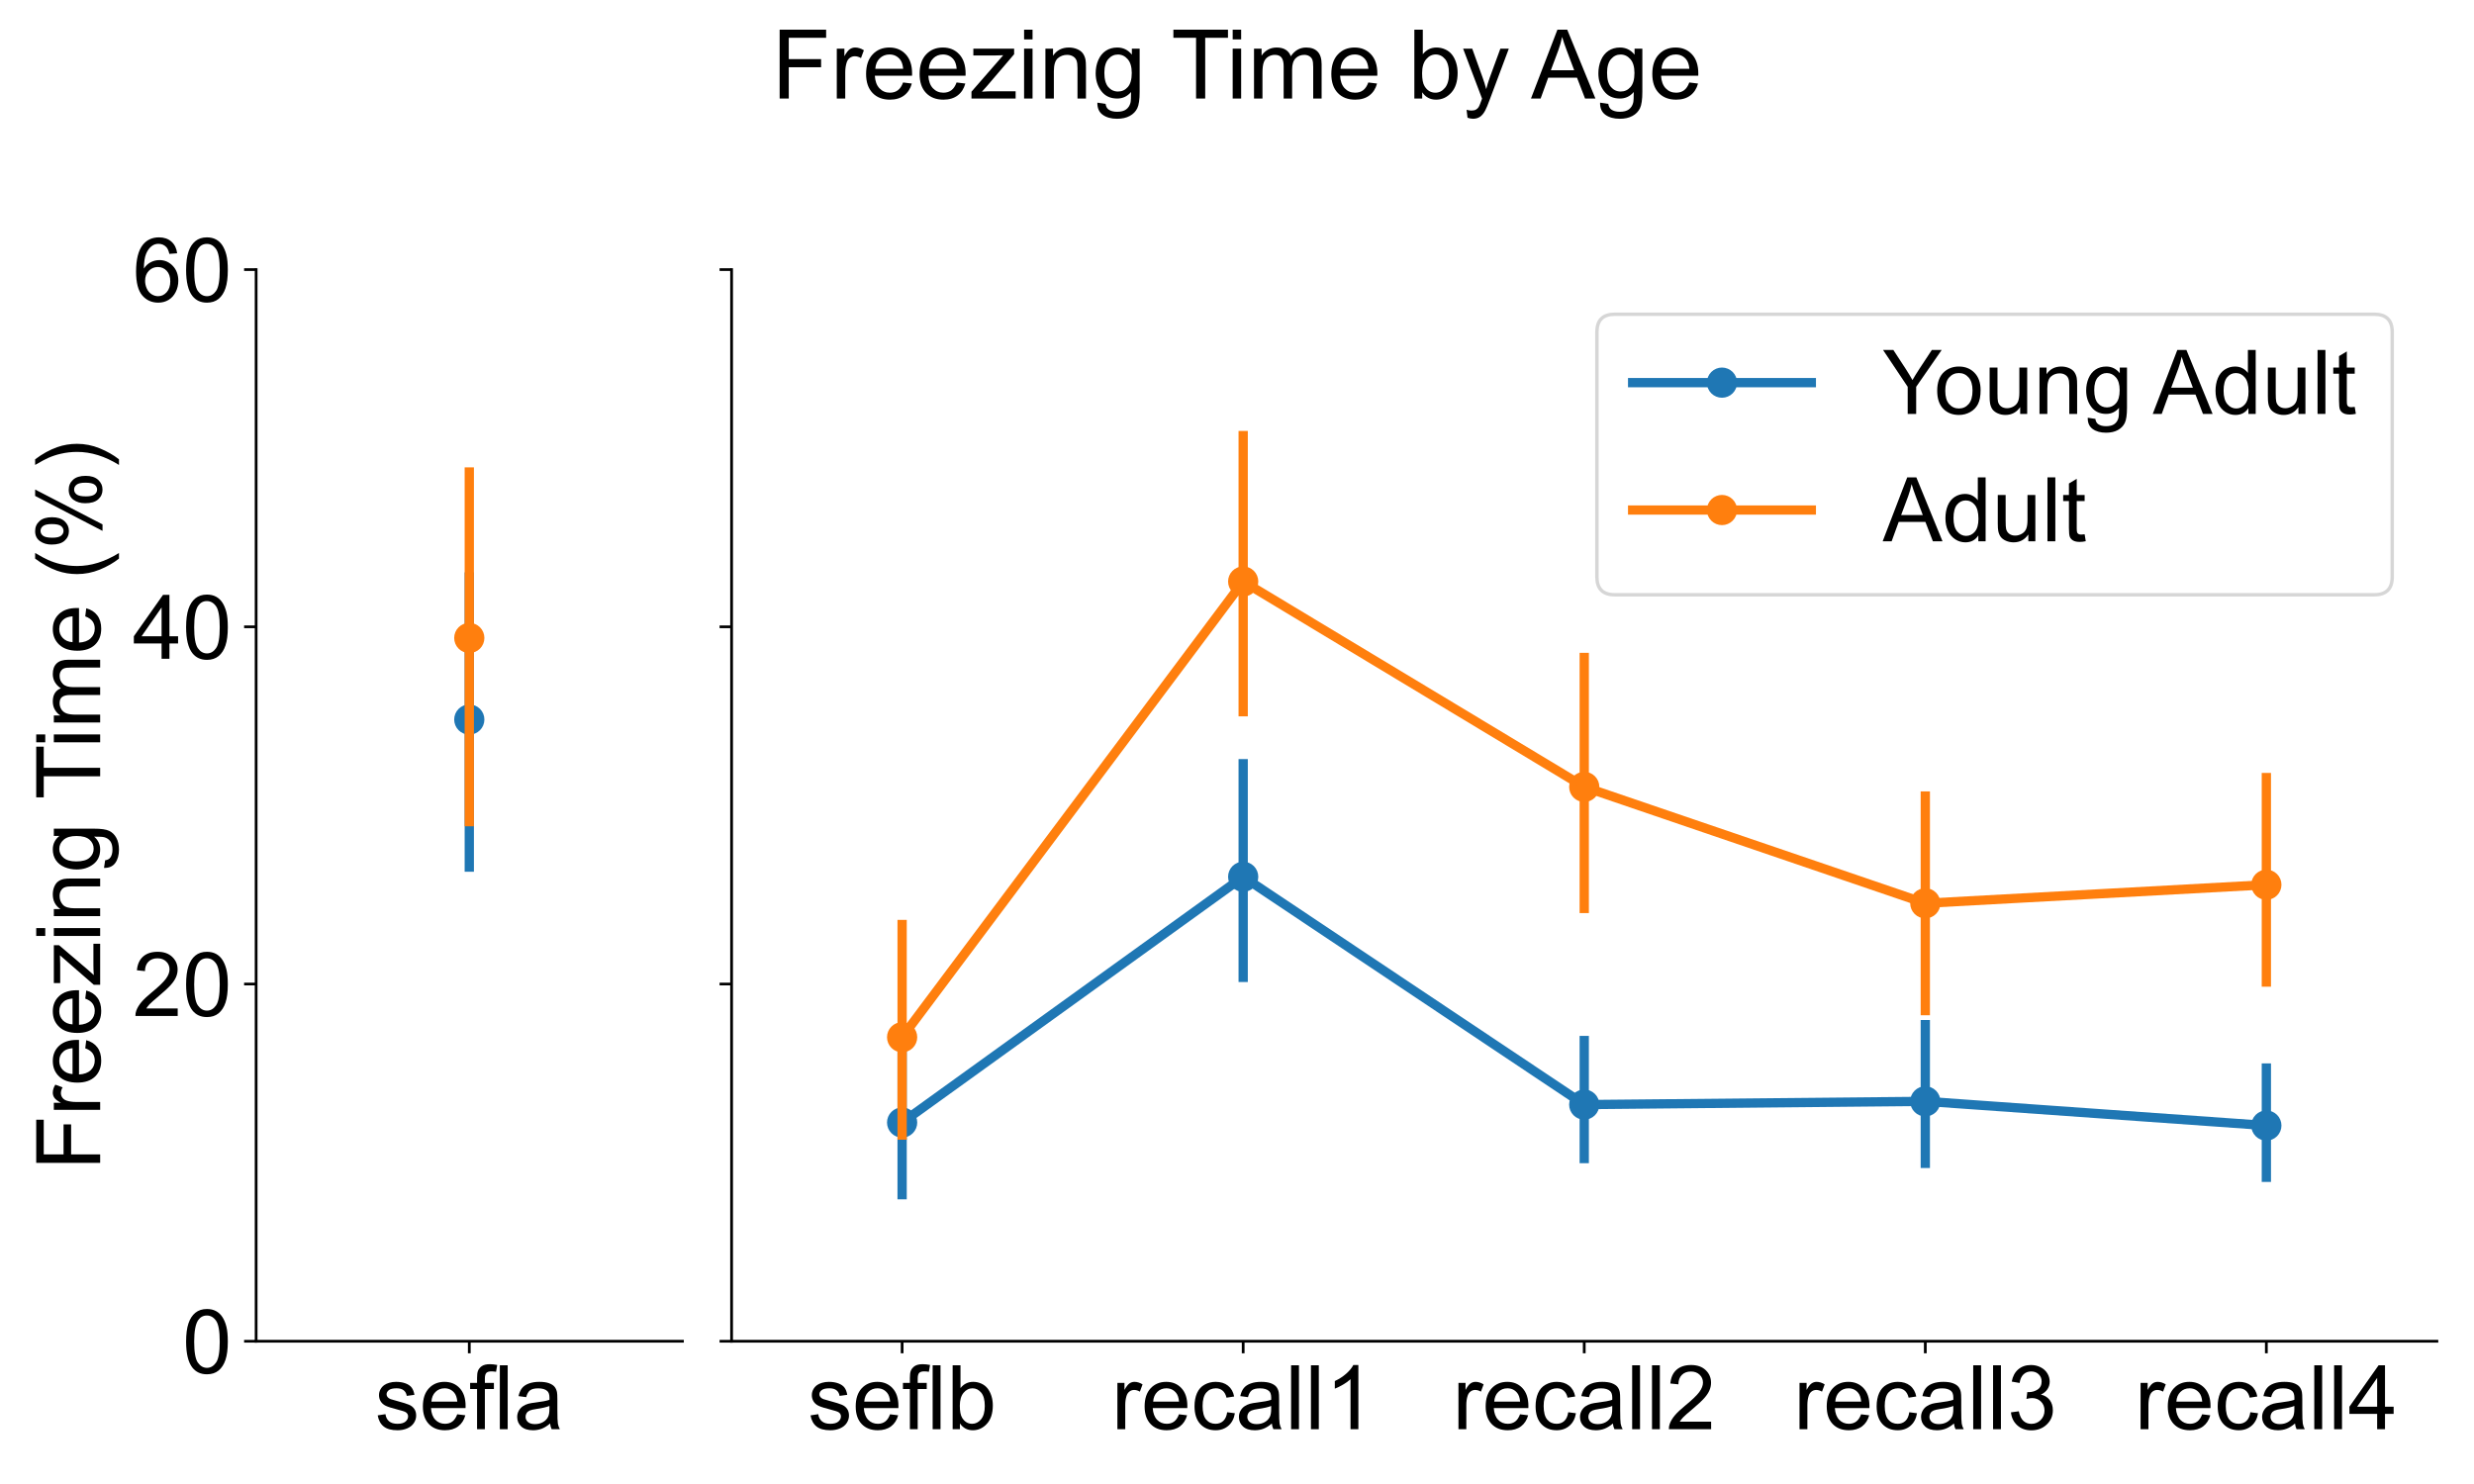
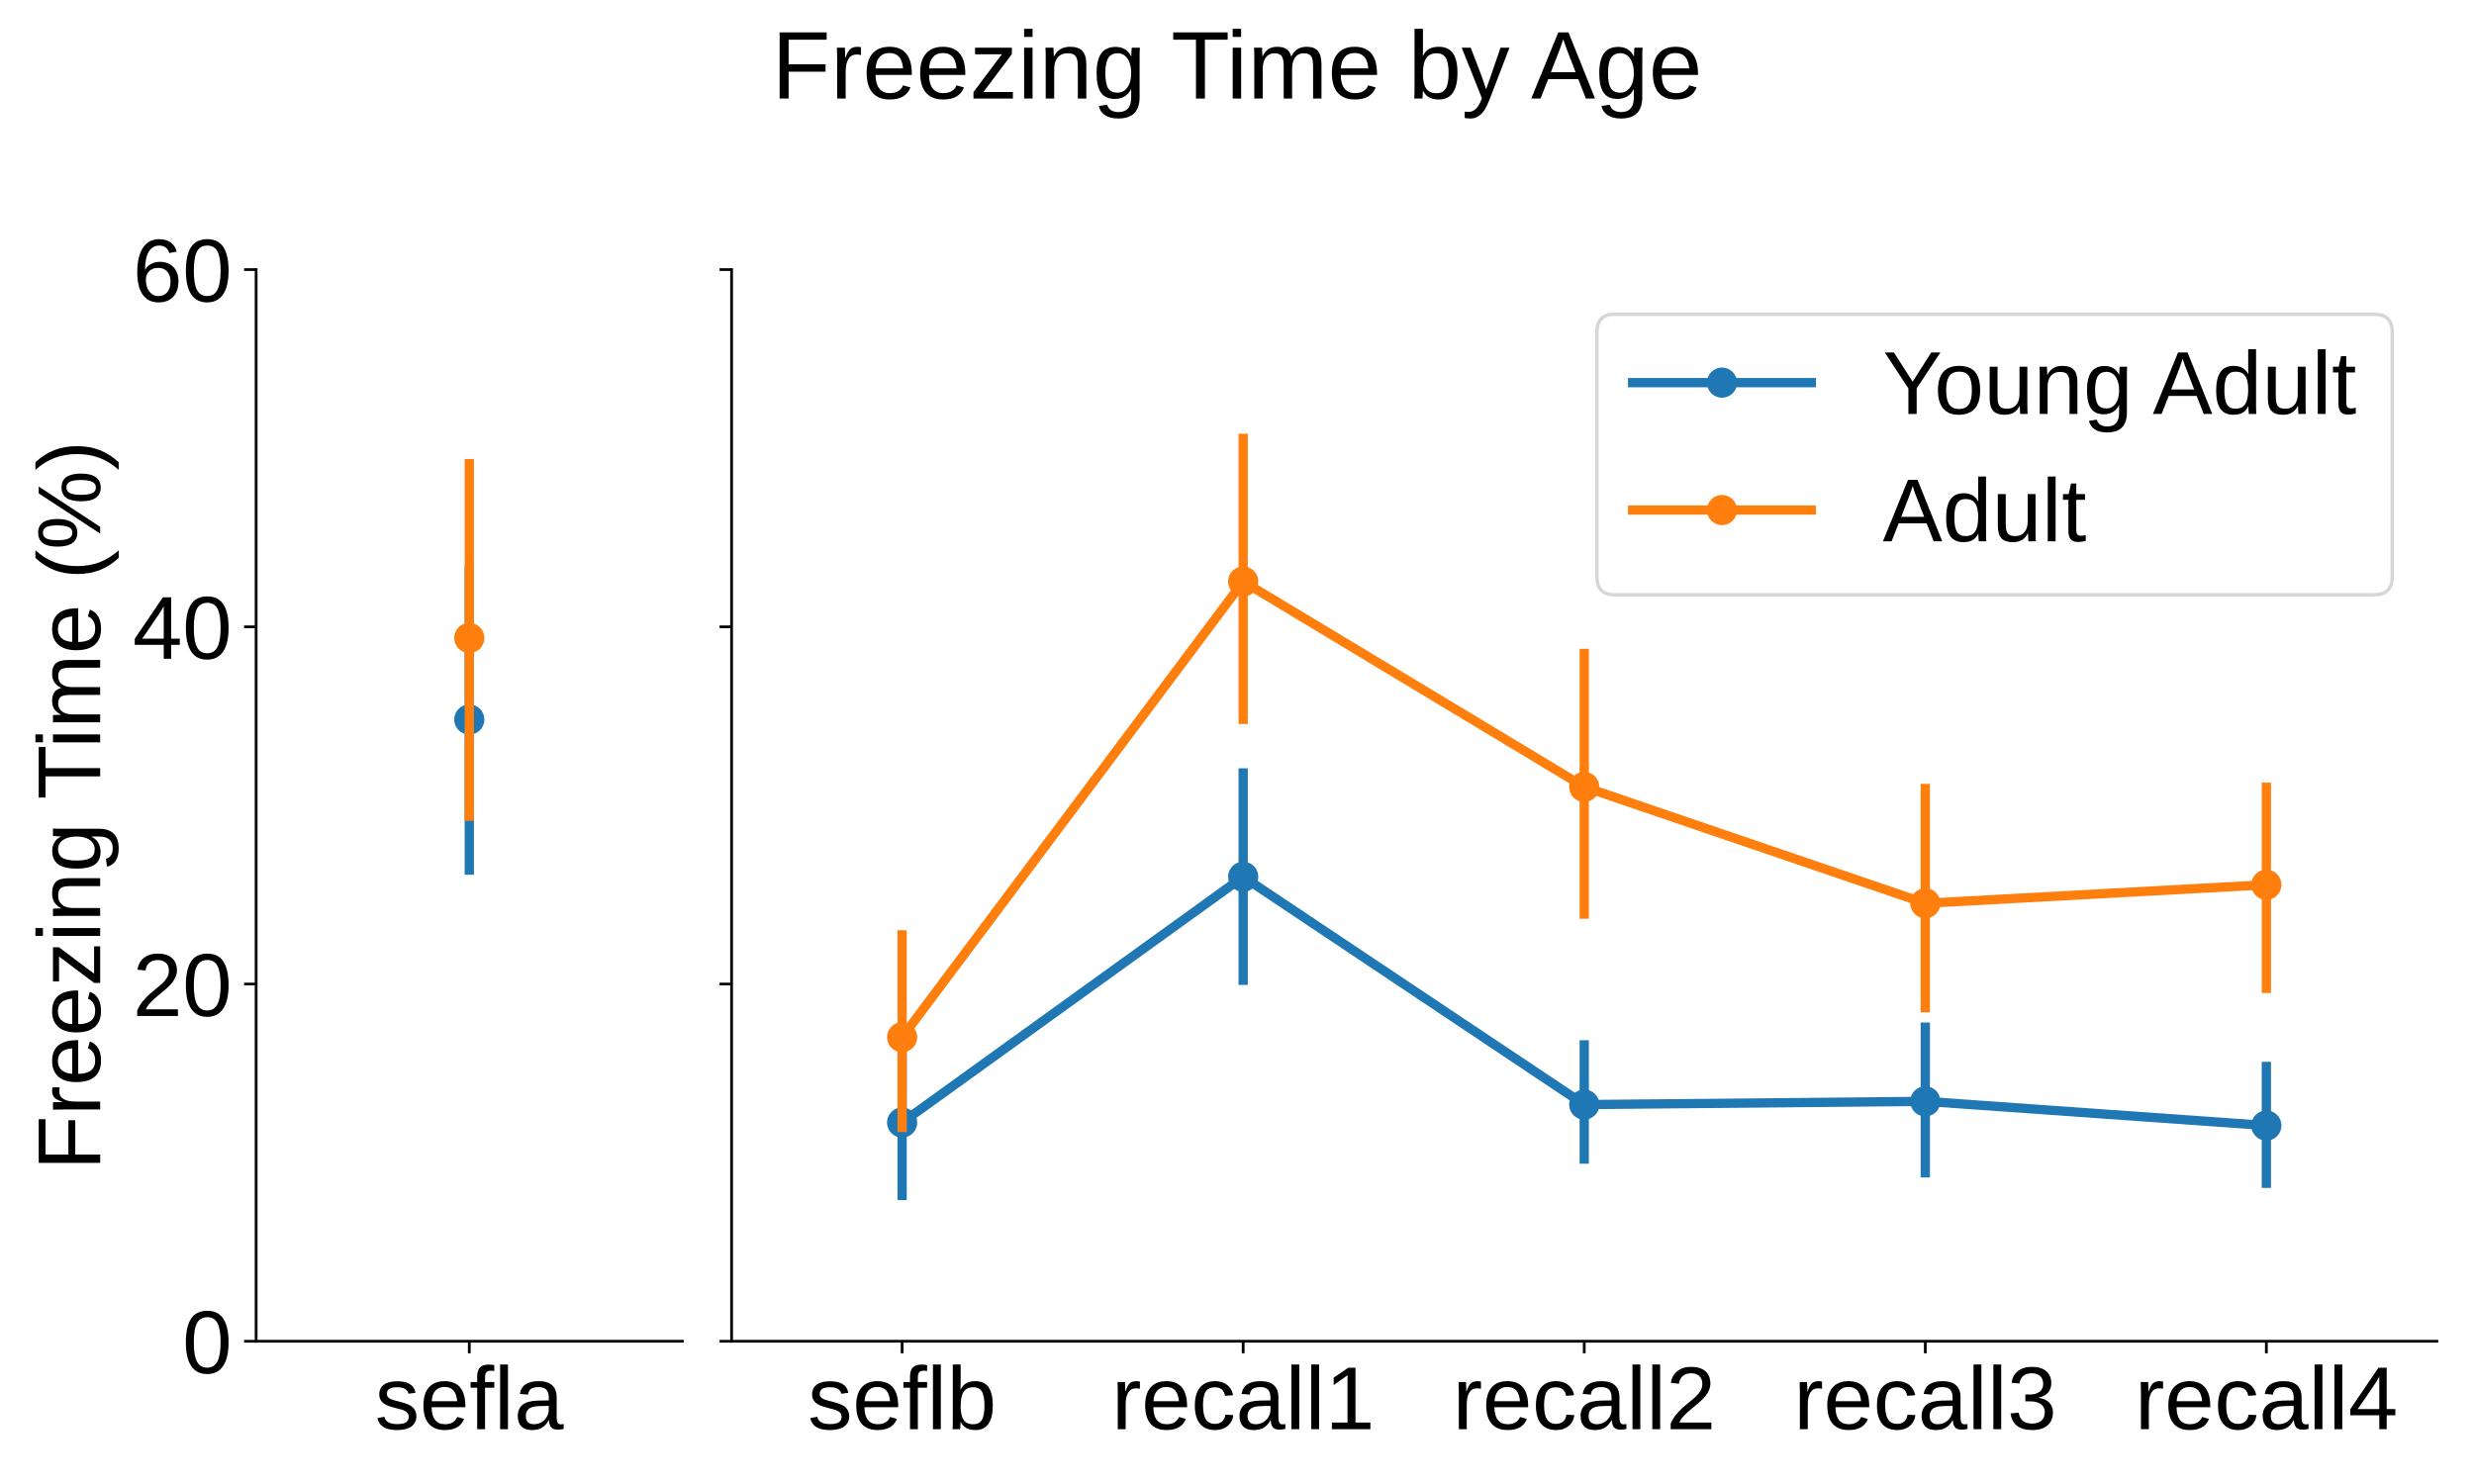
<svg xmlns="http://www.w3.org/2000/svg" xmlns:xlink="http://www.w3.org/1999/xlink" width="720pt" height="432pt" viewBox="0 0 720 432" version="1.1">
  <defs>
    <style type="text/css">*{stroke-linejoin: round; stroke-linecap: butt}</style>
  </defs>
  <g id="figure_1">
    <g id="patch_1">
      <path d="M 0 432  L 720 432  L 720 0  L 0 0  z " style="fill: #ffffff" />
    </g>
    <g id="axes_1">
      <g id="patch_2">
        <path d="M 74.54 390.44  L 198.612 390.44  L 198.612 78.48  L 74.54 78.48  z " style="fill: #ffffff" />
      </g>
      <g id="matplotlib.axis_1">
        <g id="xtick_1">
          <g id="line2d_1">
            <defs>
-               <path id="m7b40caf5e9" d="M 0 0  L 0 3.5  " style="stroke: #000000; stroke-width: 0.8" />
+               <path id="ma4b16cf678" d="M 0 0  L 0 3.5  " style="stroke: #000000; stroke-width: 0.8" />
            </defs>
            <g>
-               <use xlink:href="#m7b40caf5e9" x="136.576" y="390.44" style="stroke: #000000; stroke-width: 0.8" />
+               <use xlink:href="#ma4b16cf678" x="136.576" y="390.44" style="stroke: #000000; stroke-width: 0.8" />
            </g>
          </g>
          <g id="text_1">
-             <g transform="translate(109.1176 416.0503) scale(0.26 -0.26)">
-               <defs>
-                 <path id="ArialMT-73" d="M 197 991  L 753 1078  Q 800 744 1014 566  Q 1228 388 1613 388  Q 2000 388 2187 545  Q 2375 703 2375 916  Q 2375 1106 2209 1216  Q 2094 1291 1634 1406  Q 1016 1563 777 1677  Q 538 1791 414 1992  Q 291 2194 291 2438  Q 291 2659 392 2848  Q 494 3038 669 3163  Q 800 3259 1026 3326  Q 1253 3394 1513 3394  Q 1903 3394 2198 3281  Q 2494 3169 2634 2976  Q 2775 2784 2828 2463  L 2278 2388  Q 2241 2644 2061 2787  Q 1881 2931 1553 2931  Q 1166 2931 1000 2803  Q 834 2675 834 2503  Q 834 2394 903 2306  Q 972 2216 1119 2156  Q 1203 2125 1616 2013  Q 2213 1853 2448 1751  Q 2684 1650 2818 1456  Q 2953 1263 2953 975  Q 2953 694 2789 445  Q 2625 197 2315 61  Q 2006 -75 1616 -75  Q 969 -75 630 194  Q 291 463 197 991  z " transform="scale(0.015625)" />
-                 <path id="ArialMT-65" d="M 2694 1069  L 3275 997  Q 3138 488 2766 206  Q 2394 -75 1816 -75  Q 1088 -75 661 373  Q 234 822 234 1631  Q 234 2469 665 2931  Q 1097 3394 1784 3394  Q 2450 3394 2872 2941  Q 3294 2488 3294 1666  Q 3294 1616 3291 1516  L 816 1516  Q 847 969 1125 678  Q 1403 388 1819 388  Q 2128 388 2347 550  Q 2566 713 2694 1069  z M 847 1978  L 2700 1978  Q 2663 2397 2488 2606  Q 2219 2931 1791 2931  Q 1403 2931 1139 2672  Q 875 2413 847 1978  z " transform="scale(0.015625)" />
-                 <path id="ArialMT-66" d="M 556 0  L 556 2881  L 59 2881  L 59 3319  L 556 3319  L 556 3672  Q 556 4006 616 4169  Q 697 4388 901 4523  Q 1106 4659 1475 4659  Q 1713 4659 2000 4603  L 1916 4113  Q 1741 4144 1584 4144  Q 1328 4144 1222 4034  Q 1116 3925 1116 3625  L 1116 3319  L 1763 3319  L 1763 2881  L 1116 2881  L 1116 0  L 556 0  z " transform="scale(0.015625)" />
-                 <path id="ArialMT-6c" d="M 409 0  L 409 4581  L 972 4581  L 972 0  L 409 0  z " transform="scale(0.015625)" />
-                 <path id="ArialMT-61" d="M 2588 409  Q 2275 144 1986 34  Q 1697 -75 1366 -75  Q 819 -75 525 192  Q 231 459 231 875  Q 231 1119 342 1320  Q 453 1522 633 1644  Q 813 1766 1038 1828  Q 1203 1872 1538 1913  Q 2219 1994 2541 2106  Q 2544 2222 2544 2253  Q 2544 2597 2384 2738  Q 2169 2928 1744 2928  Q 1347 2928 1158 2789  Q 969 2650 878 2297  L 328 2372  Q 403 2725 575 2942  Q 747 3159 1072 3276  Q 1397 3394 1825 3394  Q 2250 3394 2515 3294  Q 2781 3194 2906 3042  Q 3031 2891 3081 2659  Q 3109 2516 3109 2141  L 3109 1391  Q 3109 606 3145 398  Q 3181 191 3288 0  L 2700 0  Q 2613 175 2588 409  z M 2541 1666  Q 2234 1541 1622 1453  Q 1275 1403 1131 1340  Q 988 1278 909 1158  Q 831 1038 831 891  Q 831 666 1001 516  Q 1172 366 1500 366  Q 1825 366 2078 508  Q 2331 650 2450 897  Q 2541 1088 2541 1459  L 2541 1666  z " transform="scale(0.015625)" />
-               </defs>
-               <use xlink:href="#ArialMT-73" />
-               <use xlink:href="#ArialMT-65" x="50" />
-               <use xlink:href="#ArialMT-66" x="105.615" />
-               <use xlink:href="#ArialMT-6c" x="133.398" />
-               <use xlink:href="#ArialMT-61" x="155.615" />
-             </g>
+             <text style="font-size: 26px; font-family: 'Arial'; text-anchor: middle" x="136.576" y="416.05" transform="rotate(-0 136.576 416.0503)">sefla</text>
          </g>
        </g>
      </g>
      <g id="matplotlib.axis_2">
        <g id="ytick_1">
          <g id="line2d_2">
            <defs>
-               <path id="m00a543bbb1" d="M 0 0  L -3.5 0  " style="stroke: #000000; stroke-width: 0.8" />
+               <path id="m90c6bc08df" d="M 0 0  L -3.5 0  " style="stroke: #000000; stroke-width: 0.8" />
            </defs>
            <g>
-               <use xlink:href="#m00a543bbb1" x="74.54" y="390.44" style="stroke: #000000; stroke-width: 0.8" />
+               <use xlink:href="#m90c6bc08df" x="74.54" y="390.44" style="stroke: #000000; stroke-width: 0.8" />
            </g>
          </g>
          <g id="text_2">
-             <g transform="translate(53.08156 399.7452) scale(0.26 -0.26)">
-               <defs>
-                 <path id="ArialMT-30" d="M 266 2259  Q 266 3072 433 3567  Q 600 4063 929 4331  Q 1259 4600 1759 4600  Q 2128 4600 2406 4451  Q 2684 4303 2865 4023  Q 3047 3744 3150 3342  Q 3253 2941 3253 2259  Q 3253 1453 3087 958  Q 2922 463 2592 192  Q 2263 -78 1759 -78  Q 1097 -78 719 397  Q 266 969 266 2259  z M 844 2259  Q 844 1131 1108 757  Q 1372 384 1759 384  Q 2147 384 2411 759  Q 2675 1134 2675 2259  Q 2675 3391 2411 3762  Q 2147 4134 1753 4134  Q 1366 4134 1134 3806  Q 844 3388 844 2259  z " transform="scale(0.015625)" />
-               </defs>
-               <use xlink:href="#ArialMT-30" />
-             </g>
+             <text style="font-size: 26px; font-family: 'Arial'; text-anchor: end" x="67.54" y="399.745" transform="rotate(-0 67.54 399.7452)">0</text>
          </g>
        </g>
        <g id="ytick_2">
          <g id="line2d_3">
            <g>
-               <use xlink:href="#m00a543bbb1" x="74.54" y="286.453" style="stroke: #000000; stroke-width: 0.8" />
+               <use xlink:href="#m90c6bc08df" x="74.54" y="286.453" style="stroke: #000000; stroke-width: 0.8" />
            </g>
          </g>
          <g id="text_3">
-             <g transform="translate(38.62313 295.7585) scale(0.26 -0.26)">
-               <defs>
-                 <path id="ArialMT-32" d="M 3222 541  L 3222 0  L 194 0  Q 188 203 259 391  Q 375 700 629 1000  Q 884 1300 1366 1694  Q 2113 2306 2375 2664  Q 2638 3022 2638 3341  Q 2638 3675 2398 3904  Q 2159 4134 1775 4134  Q 1369 4134 1125 3890  Q 881 3647 878 3216  L 300 3275  Q 359 3922 746 4261  Q 1134 4600 1788 4600  Q 2447 4600 2831 4234  Q 3216 3869 3216 3328  Q 3216 3053 3103 2787  Q 2991 2522 2730 2228  Q 2469 1934 1863 1422  Q 1356 997 1212 845  Q 1069 694 975 541  L 3222 541  z " transform="scale(0.015625)" />
-               </defs>
-               <use xlink:href="#ArialMT-32" />
-               <use xlink:href="#ArialMT-30" x="55.615" />
-             </g>
+             <text style="font-size: 26px; font-family: 'Arial'; text-anchor: end" x="67.54" y="295.758" transform="rotate(-0 67.54 295.7585)">20</text>
          </g>
        </g>
        <g id="ytick_3">
          <g id="line2d_4">
            <g>
-               <use xlink:href="#m00a543bbb1" x="74.54" y="182.467" style="stroke: #000000; stroke-width: 0.8" />
+               <use xlink:href="#m90c6bc08df" x="74.54" y="182.467" style="stroke: #000000; stroke-width: 0.8" />
            </g>
          </g>
          <g id="text_4">
-             <g transform="translate(38.62313 191.7718) scale(0.26 -0.26)">
-               <defs>
-                 <path id="ArialMT-34" d="M 2069 0  L 2069 1097  L 81 1097  L 81 1613  L 2172 4581  L 2631 4581  L 2631 1613  L 3250 1613  L 3250 1097  L 2631 1097  L 2631 0  L 2069 0  z M 2069 1613  L 2069 3678  L 634 1613  L 2069 1613  z " transform="scale(0.015625)" />
-               </defs>
-               <use xlink:href="#ArialMT-34" />
-               <use xlink:href="#ArialMT-30" x="55.615" />
-             </g>
+             <text style="font-size: 26px; font-family: 'Arial'; text-anchor: end" x="67.54" y="191.772" transform="rotate(-0 67.54 191.7718)">40</text>
          </g>
        </g>
        <g id="ytick_4">
          <g id="line2d_5">
            <g>
-               <use xlink:href="#m00a543bbb1" x="74.54" y="78.48" style="stroke: #000000; stroke-width: 0.8" />
+               <use xlink:href="#m90c6bc08df" x="74.54" y="78.48" style="stroke: #000000; stroke-width: 0.8" />
            </g>
          </g>
          <g id="text_5">
-             <g transform="translate(38.62313 87.78516) scale(0.26 -0.26)">
-               <defs>
-                 <path id="ArialMT-36" d="M 3184 3459  L 2625 3416  Q 2550 3747 2413 3897  Q 2184 4138 1850 4138  Q 1581 4138 1378 3988  Q 1113 3794 959 3422  Q 806 3050 800 2363  Q 1003 2672 1297 2822  Q 1591 2972 1913 2972  Q 2475 2972 2870 2558  Q 3266 2144 3266 1488  Q 3266 1056 3080 686  Q 2894 316 2569 119  Q 2244 -78 1831 -78  Q 1128 -78 684 439  Q 241 956 241 2144  Q 241 3472 731 4075  Q 1159 4600 1884 4600  Q 2425 4600 2770 4297  Q 3116 3994 3184 3459  z M 888 1484  Q 888 1194 1011 928  Q 1134 663 1356 523  Q 1578 384 1822 384  Q 2178 384 2434 671  Q 2691 959 2691 1453  Q 2691 1928 2437 2201  Q 2184 2475 1800 2475  Q 1419 2475 1153 2201  Q 888 1928 888 1484  z " transform="scale(0.015625)" />
-               </defs>
-               <use xlink:href="#ArialMT-36" />
-               <use xlink:href="#ArialMT-30" x="55.615" />
-             </g>
+             <text style="font-size: 26px; font-family: 'Arial'; text-anchor: end" x="67.54" y="87.785" transform="rotate(-0 67.54 87.78516)">60</text>
          </g>
        </g>
        <g id="text_6">
-           <g transform="translate(29.15094 340.6456) rotate(-90) scale(0.26 -0.26)">
-             <defs>
-               <path id="ArialMT-46" d="M 525 0  L 525 4581  L 3616 4581  L 3616 4041  L 1131 4041  L 1131 2622  L 3281 2622  L 3281 2081  L 1131 2081  L 1131 0  L 525 0  z " transform="scale(0.015625)" />
-               <path id="ArialMT-72" d="M 416 0  L 416 3319  L 922 3319  L 922 2816  Q 1116 3169 1280 3281  Q 1444 3394 1641 3394  Q 1925 3394 2219 3213  L 2025 2691  Q 1819 2813 1613 2813  Q 1428 2813 1281 2702  Q 1134 2591 1072 2394  Q 978 2094 978 1738  L 978 0  L 416 0  z " transform="scale(0.015625)" />
-               <path id="ArialMT-7a" d="M 125 0  L 125 456  L 2238 2881  Q 1878 2863 1603 2863  L 250 2863  L 250 3319  L 2963 3319  L 2963 2947  L 1166 841  L 819 456  Q 1197 484 1528 484  L 3063 484  L 3063 0  L 125 0  z " transform="scale(0.015625)" />
-               <path id="ArialMT-69" d="M 425 3934  L 425 4581  L 988 4581  L 988 3934  L 425 3934  z M 425 0  L 425 3319  L 988 3319  L 988 0  L 425 0  z " transform="scale(0.015625)" />
-               <path id="ArialMT-6e" d="M 422 0  L 422 3319  L 928 3319  L 928 2847  Q 1294 3394 1984 3394  Q 2284 3394 2536 3286  Q 2788 3178 2913 3003  Q 3038 2828 3088 2588  Q 3119 2431 3119 2041  L 3119 0  L 2556 0  L 2556 2019  Q 2556 2363 2490 2533  Q 2425 2703 2258 2804  Q 2091 2906 1866 2906  Q 1506 2906 1245 2678  Q 984 2450 984 1813  L 984 0  L 422 0  z " transform="scale(0.015625)" />
-               <path id="ArialMT-67" d="M 319 -275  L 866 -356  Q 900 -609 1056 -725  Q 1266 -881 1628 -881  Q 2019 -881 2231 -725  Q 2444 -569 2519 -288  Q 2563 -116 2559 434  Q 2191 0 1641 0  Q 956 0 581 494  Q 206 988 206 1678  Q 206 2153 378 2554  Q 550 2956 876 3175  Q 1203 3394 1644 3394  Q 2231 3394 2613 2919  L 2613 3319  L 3131 3319  L 3131 450  Q 3131 -325 2973 -648  Q 2816 -972 2473 -1159  Q 2131 -1347 1631 -1347  Q 1038 -1347 672 -1080  Q 306 -813 319 -275  z M 784 1719  Q 784 1066 1043 766  Q 1303 466 1694 466  Q 2081 466 2343 764  Q 2606 1063 2606 1700  Q 2606 2309 2336 2618  Q 2066 2928 1684 2928  Q 1309 2928 1046 2623  Q 784 2319 784 1719  z " transform="scale(0.015625)" />
-               <path id="ArialMT-20" transform="scale(0.015625)" />
-               <path id="ArialMT-54" d="M 1659 0  L 1659 4041  L 150 4041  L 150 4581  L 3781 4581  L 3781 4041  L 2266 4041  L 2266 0  L 1659 0  z " transform="scale(0.015625)" />
-               <path id="ArialMT-6d" d="M 422 0  L 422 3319  L 925 3319  L 925 2853  Q 1081 3097 1340 3245  Q 1600 3394 1931 3394  Q 2300 3394 2536 3241  Q 2772 3088 2869 2813  Q 3263 3394 3894 3394  Q 4388 3394 4653 3120  Q 4919 2847 4919 2278  L 4919 0  L 4359 0  L 4359 2091  Q 4359 2428 4304 2576  Q 4250 2725 4106 2815  Q 3963 2906 3769 2906  Q 3419 2906 3187 2673  Q 2956 2441 2956 1928  L 2956 0  L 2394 0  L 2394 2156  Q 2394 2531 2256 2718  Q 2119 2906 1806 2906  Q 1569 2906 1367 2781  Q 1166 2656 1075 2415  Q 984 2175 984 1722  L 984 0  L 422 0  z " transform="scale(0.015625)" />
-               <path id="ArialMT-28" d="M 1497 -1347  Q 1031 -759 709 28  Q 388 816 388 1659  Q 388 2403 628 3084  Q 909 3875 1497 4659  L 1900 4659  Q 1522 4009 1400 3731  Q 1209 3300 1100 2831  Q 966 2247 966 1656  Q 966 153 1900 -1347  L 1497 -1347  z " transform="scale(0.015625)" />
-               <path id="ArialMT-25" d="M 372 3481  Q 372 3972 619 4315  Q 866 4659 1334 4659  Q 1766 4659 2048 4351  Q 2331 4044 2331 3447  Q 2331 2866 2045 2552  Q 1759 2238 1341 2238  Q 925 2238 648 2547  Q 372 2856 372 3481  z M 1350 4272  Q 1141 4272 1002 4090  Q 863 3909 863 3425  Q 863 2984 1003 2804  Q 1144 2625 1350 2625  Q 1563 2625 1702 2806  Q 1841 2988 1841 3469  Q 1841 3913 1700 4092  Q 1559 4272 1350 4272  z M 1353 -169  L 3859 4659  L 4316 4659  L 1819 -169  L 1353 -169  z M 3334 1075  Q 3334 1569 3581 1911  Q 3828 2253 4300 2253  Q 4731 2253 5014 1945  Q 5297 1638 5297 1041  Q 5297 459 5011 145  Q 4725 -169 4303 -169  Q 3888 -169 3611 142  Q 3334 453 3334 1075  z M 4316 1866  Q 4103 1866 3964 1684  Q 3825 1503 3825 1019  Q 3825 581 3965 400  Q 4106 219 4313 219  Q 4528 219 4667 400  Q 4806 581 4806 1063  Q 4806 1506 4665 1686  Q 4525 1866 4316 1866  z " transform="scale(0.015625)" />
-               <path id="ArialMT-29" d="M 791 -1347  L 388 -1347  Q 1322 153 1322 1656  Q 1322 2244 1188 2822  Q 1081 3291 891 3722  Q 769 4003 388 4659  L 791 4659  Q 1378 3875 1659 3084  Q 1900 2403 1900 1659  Q 1900 816 1576 28  Q 1253 -759 791 -1347  z " transform="scale(0.015625)" />
-             </defs>
-             <use xlink:href="#ArialMT-46" />
-             <use xlink:href="#ArialMT-72" x="61.084" />
-             <use xlink:href="#ArialMT-65" x="94.385" />
-             <use xlink:href="#ArialMT-65" x="150" />
-             <use xlink:href="#ArialMT-7a" x="205.615" />
-             <use xlink:href="#ArialMT-69" x="255.615" />
-             <use xlink:href="#ArialMT-6e" x="277.832" />
-             <use xlink:href="#ArialMT-67" x="333.447" />
-             <use xlink:href="#ArialMT-20" x="389.062" />
-             <use xlink:href="#ArialMT-54" x="415.096" />
-             <use xlink:href="#ArialMT-69" x="472.43" />
-             <use xlink:href="#ArialMT-6d" x="494.646" />
-             <use xlink:href="#ArialMT-65" x="577.947" />
-             <use xlink:href="#ArialMT-20" x="633.562" />
-             <use xlink:href="#ArialMT-28" x="661.346" />
-             <use xlink:href="#ArialMT-25" x="694.646" />
-             <use xlink:href="#ArialMT-29" x="783.562" />
-           </g>
+           <text style="font-size: 26px; font-family: 'Arial'; text-anchor: middle" x="29.151" y="234.46" transform="rotate(-90 29.15094 234.46)">Freezing Time (%)</text>
        </g>
      </g>
      <g id="line2d_6">
-         <path d="M 136.576 209.462  " clip-path="url(#p7c995d00ef)" style="fill: none; stroke: #1f77b4; stroke-width: 2.7; stroke-linecap: square" />
+         <path d="M 136.576 209.462  " clip-path="url(#p3db04bd3ca)" style="fill: none; stroke: #1f77b4; stroke-width: 2.7; stroke-linecap: square" />
        <defs>
-           <path id="m20d15d8de7" d="M 0 3.384  C 0.897 3.384 1.758 3.027 2.393 2.393  C 3.027 1.758 3.384 0.897 3.384 0  C 3.384 -0.897 3.027 -1.758 2.393 -2.393  C 1.758 -3.027 0.897 -3.384 0 -3.384  C -0.897 -3.384 -1.758 -3.027 -2.393 -2.393  C -3.027 -1.758 -3.384 -0.897 -3.384 0  C -3.384 0.897 -3.027 1.758 -2.393 2.393  C -1.758 3.027 -0.897 3.384 0 3.384  z " style="stroke: #1f77b4; stroke-width: 2.025" />
+           <path id="m941a54fac7" d="M 0 3.384  C 0.897 3.384 1.758 3.027 2.393 2.393  C 3.027 1.758 3.384 0.897 3.384 0  C 3.384 -0.897 3.027 -1.758 2.393 -2.393  C 1.758 -3.027 0.897 -3.384 0 -3.384  C -0.897 -3.384 -1.758 -3.027 -2.393 -2.393  C -3.027 -1.758 -3.384 -0.897 -3.384 0  C -3.384 0.897 -3.027 1.758 -2.393 2.393  C -1.758 3.027 -0.897 3.384 0 3.384  z " style="stroke: #1f77b4; stroke-width: 2.025" />
        </defs>
-         <g clip-path="url(#p7c995d00ef)">
-           <use xlink:href="#m20d15d8de7" x="136.576" y="209.462" style="fill: #1f77b4; stroke: #1f77b4; stroke-width: 2.025" />
+         <g clip-path="url(#p3db04bd3ca)">
+           <use xlink:href="#m941a54fac7" x="136.576" y="209.462" style="fill: #1f77b4; stroke: #1f77b4; stroke-width: 2.025" />
        </g>
      </g>
      <g id="line2d_7">
-         <path d="M 136.576 252.425  L 136.576 167.962  " clip-path="url(#p7c995d00ef)" style="fill: none; stroke: #1f77b4; stroke-width: 2.7; stroke-linecap: square" />
+         <path d="M 136.576 253.291  L 136.576 166.189  " clip-path="url(#p3db04bd3ca)" style="fill: none; stroke: #1f77b4; stroke-width: 2.7; stroke-linecap: square" />
      </g>
      <g id="line2d_8">
-         <path d="M 136.576 185.711  " clip-path="url(#p7c995d00ef)" style="fill: none; stroke: #ff7f0e; stroke-width: 2.7; stroke-linecap: square" />
+         <path d="M 136.576 185.711  " clip-path="url(#p3db04bd3ca)" style="fill: none; stroke: #ff7f0e; stroke-width: 2.7; stroke-linecap: square" />
        <defs>
-           <path id="mf14e6a80e8" d="M 0 3.384  C 0.897 3.384 1.758 3.027 2.393 2.393  C 3.027 1.758 3.384 0.897 3.384 0  C 3.384 -0.897 3.027 -1.758 2.393 -2.393  C 1.758 -3.027 0.897 -3.384 0 -3.384  C -0.897 -3.384 -1.758 -3.027 -2.393 -2.393  C -3.027 -1.758 -3.384 -0.897 -3.384 0  C -3.384 0.897 -3.027 1.758 -2.393 2.393  C -1.758 3.027 -0.897 3.384 0 3.384  z " style="stroke: #ff7f0e; stroke-width: 2.025" />
+           <path id="mbf57c537a2" d="M 0 3.384  C 0.897 3.384 1.758 3.027 2.393 2.393  C 3.027 1.758 3.384 0.897 3.384 0  C 3.384 -0.897 3.027 -1.758 2.393 -2.393  C 1.758 -3.027 0.897 -3.384 0 -3.384  C -0.897 -3.384 -1.758 -3.027 -2.393 -2.393  C -3.027 -1.758 -3.384 -0.897 -3.384 0  C -3.384 0.897 -3.027 1.758 -2.393 2.393  C -1.758 3.027 -0.897 3.384 0 3.384  z " style="stroke: #ff7f0e; stroke-width: 2.025" />
        </defs>
-         <g clip-path="url(#p7c995d00ef)">
-           <use xlink:href="#mf14e6a80e8" x="136.576" y="185.711" style="fill: #ff7f0e; stroke: #ff7f0e; stroke-width: 2.025" />
+         <g clip-path="url(#p3db04bd3ca)">
+           <use xlink:href="#mbf57c537a2" x="136.576" y="185.711" style="fill: #ff7f0e; stroke: #ff7f0e; stroke-width: 2.025" />
        </g>
      </g>
      <g id="line2d_9">
-         <path d="M 136.576 239.194  L 136.576 137.394  " clip-path="url(#p7c995d00ef)" style="fill: none; stroke: #ff7f0e; stroke-width: 2.7; stroke-linecap: square" />
+         <path d="M 136.576 237.585  L 136.576 134.964  " clip-path="url(#p3db04bd3ca)" style="fill: none; stroke: #ff7f0e; stroke-width: 2.7; stroke-linecap: square" />
      </g>
      <g id="line2d_10" />
      <g id="line2d_11" />
      <g id="patch_3">
        <path d="M 74.54 390.44  L 74.54 78.48  " style="fill: none; stroke: #000000; stroke-width: 0.8; stroke-linejoin: miter; stroke-linecap: square" />
      </g>
      <g id="patch_4">
        <path d="M 74.54 390.44  L 198.612 390.44  " style="fill: none; stroke: #000000; stroke-width: 0.8; stroke-linejoin: miter; stroke-linecap: square" />
      </g>
    </g>
    <g id="axes_2">
      <g id="patch_5">
        <path d="M 212.912 390.44  L 709.2 390.44  L 709.2 78.48  L 212.912 78.48  z " style="fill: #ffffff" />
      </g>
      <g id="matplotlib.axis_3">
        <g id="xtick_2">
          <g id="line2d_12">
            <g>
-               <use xlink:href="#m7b40caf5e9" x="262.541" y="390.44" style="stroke: #000000; stroke-width: 0.8" />
+               <use xlink:href="#ma4b16cf678" x="262.541" y="390.44" style="stroke: #000000; stroke-width: 0.8" />
            </g>
          </g>
          <g id="text_7">
-             <g transform="translate(235.0824 416.0503) scale(0.26 -0.26)">
-               <defs>
-                 <path id="ArialMT-62" d="M 941 0  L 419 0  L 419 4581  L 981 4581  L 981 2947  Q 1338 3394 1891 3394  Q 2197 3394 2470 3270  Q 2744 3147 2920 2923  Q 3097 2700 3197 2384  Q 3297 2069 3297 1709  Q 3297 856 2875 390  Q 2453 -75 1863 -75  Q 1275 -75 941 416  L 941 0  z M 934 1684  Q 934 1088 1097 822  Q 1363 388 1816 388  Q 2184 388 2453 708  Q 2722 1028 2722 1663  Q 2722 2313 2464 2622  Q 2206 2931 1841 2931  Q 1472 2931 1203 2611  Q 934 2291 934 1684  z " transform="scale(0.015625)" />
-               </defs>
-               <use xlink:href="#ArialMT-73" />
-               <use xlink:href="#ArialMT-65" x="50" />
-               <use xlink:href="#ArialMT-66" x="105.615" />
-               <use xlink:href="#ArialMT-6c" x="133.398" />
-               <use xlink:href="#ArialMT-62" x="155.615" />
-             </g>
+             <text style="font-size: 26px; font-family: 'Arial'; text-anchor: middle" x="262.541" y="416.05" transform="rotate(-0 262.5408 416.0503)">seflb</text>
          </g>
        </g>
        <g id="xtick_3">
          <g id="line2d_13">
            <g>
-               <use xlink:href="#m7b40caf5e9" x="361.798" y="390.44" style="stroke: #000000; stroke-width: 0.8" />
+               <use xlink:href="#ma4b16cf678" x="361.798" y="390.44" style="stroke: #000000; stroke-width: 0.8" />
            </g>
          </g>
          <g id="text_8">
-             <g transform="translate(323.5053 416.0503) scale(0.26 -0.26)">
-               <defs>
-                 <path id="ArialMT-63" d="M 2588 1216  L 3141 1144  Q 3050 572 2676 248  Q 2303 -75 1759 -75  Q 1078 -75 664 370  Q 250 816 250 1647  Q 250 2184 428 2587  Q 606 2991 970 3192  Q 1334 3394 1763 3394  Q 2303 3394 2647 3120  Q 2991 2847 3088 2344  L 2541 2259  Q 2463 2594 2264 2762  Q 2066 2931 1784 2931  Q 1359 2931 1093 2626  Q 828 2322 828 1663  Q 828 994 1084 691  Q 1341 388 1753 388  Q 2084 388 2306 591  Q 2528 794 2588 1216  z " transform="scale(0.015625)" />
-                 <path id="ArialMT-31" d="M 2384 0  L 1822 0  L 1822 3584  Q 1619 3391 1289 3197  Q 959 3003 697 2906  L 697 3450  Q 1169 3672 1522 3987  Q 1875 4303 2022 4600  L 2384 4600  L 2384 0  z " transform="scale(0.015625)" />
-               </defs>
-               <use xlink:href="#ArialMT-72" />
-               <use xlink:href="#ArialMT-65" x="33.301" />
-               <use xlink:href="#ArialMT-63" x="88.916" />
-               <use xlink:href="#ArialMT-61" x="138.916" />
-               <use xlink:href="#ArialMT-6c" x="194.531" />
-               <use xlink:href="#ArialMT-6c" x="216.748" />
-               <use xlink:href="#ArialMT-31" x="238.965" />
-             </g>
+             <text style="font-size: 26px; font-family: 'Arial'; text-anchor: middle" x="361.798" y="416.05" transform="rotate(-0 361.7984 416.0503)">recall1</text>
          </g>
        </g>
        <g id="xtick_4">
          <g id="line2d_14">
            <g>
-               <use xlink:href="#m7b40caf5e9" x="461.056" y="390.44" style="stroke: #000000; stroke-width: 0.8" />
+               <use xlink:href="#ma4b16cf678" x="461.056" y="390.44" style="stroke: #000000; stroke-width: 0.8" />
            </g>
          </g>
          <g id="text_9">
-             <g transform="translate(422.7629 416.0503) scale(0.26 -0.26)">
-               <use xlink:href="#ArialMT-72" />
-               <use xlink:href="#ArialMT-65" x="33.301" />
-               <use xlink:href="#ArialMT-63" x="88.916" />
-               <use xlink:href="#ArialMT-61" x="138.916" />
-               <use xlink:href="#ArialMT-6c" x="194.531" />
-               <use xlink:href="#ArialMT-6c" x="216.748" />
-               <use xlink:href="#ArialMT-32" x="238.965" />
-             </g>
+             <text style="font-size: 26px; font-family: 'Arial'; text-anchor: middle" x="461.056" y="416.05" transform="rotate(-0 461.056 416.0503)">recall2</text>
          </g>
        </g>
        <g id="xtick_5">
          <g id="line2d_15">
            <g>
-               <use xlink:href="#m7b40caf5e9" x="560.314" y="390.44" style="stroke: #000000; stroke-width: 0.8" />
+               <use xlink:href="#ma4b16cf678" x="560.314" y="390.44" style="stroke: #000000; stroke-width: 0.8" />
            </g>
          </g>
          <g id="text_10">
-             <g transform="translate(522.0205 416.0503) scale(0.26 -0.26)">
-               <defs>
-                 <path id="ArialMT-33" d="M 269 1209  L 831 1284  Q 928 806 1161 595  Q 1394 384 1728 384  Q 2125 384 2398 659  Q 2672 934 2672 1341  Q 2672 1728 2419 1979  Q 2166 2231 1775 2231  Q 1616 2231 1378 2169  L 1441 2663  Q 1497 2656 1531 2656  Q 1891 2656 2178 2843  Q 2466 3031 2466 3422  Q 2466 3731 2256 3934  Q 2047 4138 1716 4138  Q 1388 4138 1169 3931  Q 950 3725 888 3313  L 325 3413  Q 428 3978 793 4289  Q 1159 4600 1703 4600  Q 2078 4600 2393 4439  Q 2709 4278 2876 4000  Q 3044 3722 3044 3409  Q 3044 3113 2884 2869  Q 2725 2625 2413 2481  Q 2819 2388 3044 2092  Q 3269 1797 3269 1353  Q 3269 753 2831 336  Q 2394 -81 1725 -81  Q 1122 -81 723 278  Q 325 638 269 1209  z " transform="scale(0.015625)" />
-               </defs>
-               <use xlink:href="#ArialMT-72" />
-               <use xlink:href="#ArialMT-65" x="33.301" />
-               <use xlink:href="#ArialMT-63" x="88.916" />
-               <use xlink:href="#ArialMT-61" x="138.916" />
-               <use xlink:href="#ArialMT-6c" x="194.531" />
-               <use xlink:href="#ArialMT-6c" x="216.748" />
-               <use xlink:href="#ArialMT-33" x="238.965" />
-             </g>
+             <text style="font-size: 26px; font-family: 'Arial'; text-anchor: middle" x="560.314" y="416.05" transform="rotate(-0 560.3136 416.0503)">recall3</text>
          </g>
        </g>
        <g id="xtick_6">
          <g id="line2d_16">
            <g>
-               <use xlink:href="#m7b40caf5e9" x="659.571" y="390.44" style="stroke: #000000; stroke-width: 0.8" />
+               <use xlink:href="#ma4b16cf678" x="659.571" y="390.44" style="stroke: #000000; stroke-width: 0.8" />
            </g>
          </g>
          <g id="text_11">
-             <g transform="translate(621.2781 416.0503) scale(0.26 -0.26)">
-               <use xlink:href="#ArialMT-72" />
-               <use xlink:href="#ArialMT-65" x="33.301" />
-               <use xlink:href="#ArialMT-63" x="88.916" />
-               <use xlink:href="#ArialMT-61" x="138.916" />
-               <use xlink:href="#ArialMT-6c" x="194.531" />
-               <use xlink:href="#ArialMT-6c" x="216.748" />
-               <use xlink:href="#ArialMT-34" x="238.965" />
-             </g>
+             <text style="font-size: 26px; font-family: 'Arial'; text-anchor: middle" x="659.571" y="416.05" transform="rotate(-0 659.5712 416.0503)">recall4</text>
          </g>
        </g>
      </g>
      <g id="matplotlib.axis_4">
        <g id="ytick_5">
          <g id="line2d_17">
            <g>
-               <use xlink:href="#m00a543bbb1" x="212.912" y="390.44" style="stroke: #000000; stroke-width: 0.8" />
+               <use xlink:href="#m90c6bc08df" x="212.912" y="390.44" style="stroke: #000000; stroke-width: 0.8" />
            </g>
          </g>
        </g>
        <g id="ytick_6">
          <g id="line2d_18">
            <g>
-               <use xlink:href="#m00a543bbb1" x="212.912" y="286.453" style="stroke: #000000; stroke-width: 0.8" />
+               <use xlink:href="#m90c6bc08df" x="212.912" y="286.453" style="stroke: #000000; stroke-width: 0.8" />
            </g>
          </g>
        </g>
        <g id="ytick_7">
          <g id="line2d_19">
            <g>
-               <use xlink:href="#m00a543bbb1" x="212.912" y="182.467" style="stroke: #000000; stroke-width: 0.8" />
+               <use xlink:href="#m90c6bc08df" x="212.912" y="182.467" style="stroke: #000000; stroke-width: 0.8" />
            </g>
          </g>
        </g>
        <g id="ytick_8">
          <g id="line2d_20">
            <g>
-               <use xlink:href="#m00a543bbb1" x="212.912" y="78.48" style="stroke: #000000; stroke-width: 0.8" />
+               <use xlink:href="#m90c6bc08df" x="212.912" y="78.48" style="stroke: #000000; stroke-width: 0.8" />
            </g>
          </g>
        </g>
      </g>
      <g id="line2d_21">
-         <path d="M 262.541 326.776  L 361.798 255.237  L 461.056 321.554  L 560.314 320.61  L 659.571 327.649  " clip-path="url(#p2d651f4f29)" style="fill: none; stroke: #1f77b4; stroke-width: 2.7; stroke-linecap: square" />
-         <g clip-path="url(#p2d651f4f29)">
-           <use xlink:href="#m20d15d8de7" x="262.541" y="326.776" style="fill: #1f77b4; stroke: #1f77b4; stroke-width: 2.025" />
-           <use xlink:href="#m20d15d8de7" x="361.798" y="255.237" style="fill: #1f77b4; stroke: #1f77b4; stroke-width: 2.025" />
-           <use xlink:href="#m20d15d8de7" x="461.056" y="321.554" style="fill: #1f77b4; stroke: #1f77b4; stroke-width: 2.025" />
-           <use xlink:href="#m20d15d8de7" x="560.314" y="320.61" style="fill: #1f77b4; stroke: #1f77b4; stroke-width: 2.025" />
-           <use xlink:href="#m20d15d8de7" x="659.571" y="327.649" style="fill: #1f77b4; stroke: #1f77b4; stroke-width: 2.025" />
+         <path d="M 262.541 326.776  L 361.798 255.237  L 461.056 321.554  L 560.314 320.61  L 659.571 327.649  " clip-path="url(#p770959ac8e)" style="fill: none; stroke: #1f77b4; stroke-width: 2.7; stroke-linecap: square" />
+         <g clip-path="url(#p770959ac8e)">
+           <use xlink:href="#m941a54fac7" x="262.541" y="326.776" style="fill: #1f77b4; stroke: #1f77b4; stroke-width: 2.025" />
+           <use xlink:href="#m941a54fac7" x="361.798" y="255.237" style="fill: #1f77b4; stroke: #1f77b4; stroke-width: 2.025" />
+           <use xlink:href="#m941a54fac7" x="461.056" y="321.554" style="fill: #1f77b4; stroke: #1f77b4; stroke-width: 2.025" />
+           <use xlink:href="#m941a54fac7" x="560.314" y="320.61" style="fill: #1f77b4; stroke: #1f77b4; stroke-width: 2.025" />
+           <use xlink:href="#m941a54fac7" x="659.571" y="327.649" style="fill: #1f77b4; stroke: #1f77b4; stroke-width: 2.025" />
        </g>
      </g>
      <g id="line2d_22">
-         <path d="M 262.541 347.779  L 262.541 300.259  " clip-path="url(#p2d651f4f29)" style="fill: none; stroke: #1f77b4; stroke-width: 2.7; stroke-linecap: square" />
+         <path d="M 262.541 348.014  L 262.541 300.284  " clip-path="url(#p770959ac8e)" style="fill: none; stroke: #1f77b4; stroke-width: 2.7; stroke-linecap: square" />
      </g>
      <g id="line2d_23">
-         <path d="M 361.798 284.52  L 361.798 222.319  " clip-path="url(#p2d651f4f29)" style="fill: none; stroke: #1f77b4; stroke-width: 2.7; stroke-linecap: square" />
+         <path d="M 361.798 285.372  L 361.798 225.019  " clip-path="url(#p770959ac8e)" style="fill: none; stroke: #1f77b4; stroke-width: 2.7; stroke-linecap: square" />
      </g>
      <g id="line2d_24">
-         <path d="M 461.056 337.264  L 461.056 302.906  " clip-path="url(#p2d651f4f29)" style="fill: none; stroke: #1f77b4; stroke-width: 2.7; stroke-linecap: square" />
+         <path d="M 461.056 337.418  L 461.056 304.163  " clip-path="url(#p770959ac8e)" style="fill: none; stroke: #1f77b4; stroke-width: 2.7; stroke-linecap: square" />
      </g>
      <g id="line2d_25">
-         <path d="M 560.314 338.664  L 560.314 298.272  " clip-path="url(#p2d651f4f29)" style="fill: none; stroke: #1f77b4; stroke-width: 2.7; stroke-linecap: square" />
+         <path d="M 560.314 341.414  L 560.314 299.003  " clip-path="url(#p770959ac8e)" style="fill: none; stroke: #1f77b4; stroke-width: 2.7; stroke-linecap: square" />
      </g>
      <g id="line2d_26">
-         <path d="M 659.571 342.718  L 659.571 310.905  " clip-path="url(#p2d651f4f29)" style="fill: none; stroke: #1f77b4; stroke-width: 2.7; stroke-linecap: square" />
+         <path d="M 659.571 344.462  L 659.571 310.451  " clip-path="url(#p770959ac8e)" style="fill: none; stroke: #1f77b4; stroke-width: 2.7; stroke-linecap: square" />
      </g>
      <g id="line2d_27">
-         <path d="M 262.541 301.942  L 361.798 169.281  L 461.056 229.071  L 560.314 262.95  L 659.571 257.553  " clip-path="url(#p2d651f4f29)" style="fill: none; stroke: #ff7f0e; stroke-width: 2.7; stroke-linecap: square" />
-         <g clip-path="url(#p2d651f4f29)">
-           <use xlink:href="#mf14e6a80e8" x="262.541" y="301.942" style="fill: #ff7f0e; stroke: #ff7f0e; stroke-width: 2.025" />
-           <use xlink:href="#mf14e6a80e8" x="361.798" y="169.281" style="fill: #ff7f0e; stroke: #ff7f0e; stroke-width: 2.025" />
-           <use xlink:href="#mf14e6a80e8" x="461.056" y="229.071" style="fill: #ff7f0e; stroke: #ff7f0e; stroke-width: 2.025" />
-           <use xlink:href="#mf14e6a80e8" x="560.314" y="262.95" style="fill: #ff7f0e; stroke: #ff7f0e; stroke-width: 2.025" />
-           <use xlink:href="#mf14e6a80e8" x="659.571" y="257.553" style="fill: #ff7f0e; stroke: #ff7f0e; stroke-width: 2.025" />
+         <path d="M 262.541 301.942  L 361.798 169.281  L 461.056 229.071  L 560.314 262.95  L 659.571 257.553  " clip-path="url(#p770959ac8e)" style="fill: none; stroke: #ff7f0e; stroke-width: 2.7; stroke-linecap: square" />
+         <g clip-path="url(#p770959ac8e)">
+           <use xlink:href="#mbf57c537a2" x="262.541" y="301.942" style="fill: #ff7f0e; stroke: #ff7f0e; stroke-width: 2.025" />
+           <use xlink:href="#mbf57c537a2" x="361.798" y="169.281" style="fill: #ff7f0e; stroke: #ff7f0e; stroke-width: 2.025" />
+           <use xlink:href="#mbf57c537a2" x="461.056" y="229.071" style="fill: #ff7f0e; stroke: #ff7f0e; stroke-width: 2.025" />
+           <use xlink:href="#mbf57c537a2" x="560.314" y="262.95" style="fill: #ff7f0e; stroke: #ff7f0e; stroke-width: 2.025" />
+           <use xlink:href="#mbf57c537a2" x="659.571" y="257.553" style="fill: #ff7f0e; stroke: #ff7f0e; stroke-width: 2.025" />
        </g>
      </g>
      <g id="line2d_28">
-         <path d="M 262.541 330.429  L 262.541 269.14  " clip-path="url(#p2d651f4f29)" style="fill: none; stroke: #ff7f0e; stroke-width: 2.7; stroke-linecap: square" />
+         <path d="M 262.541 328.207  L 262.541 272.154  " clip-path="url(#p770959ac8e)" style="fill: none; stroke: #ff7f0e; stroke-width: 2.7; stroke-linecap: square" />
      </g>
      <g id="line2d_29">
-         <path d="M 361.798 207.186  L 361.798 126.807  " clip-path="url(#p2d651f4f29)" style="fill: none; stroke: #ff7f0e; stroke-width: 2.7; stroke-linecap: square" />
+         <path d="M 361.798 209.418  L 361.798 127.637  " clip-path="url(#p770959ac8e)" style="fill: none; stroke: #ff7f0e; stroke-width: 2.7; stroke-linecap: square" />
      </g>
      <g id="line2d_30">
-         <path d="M 461.056 264.457  L 461.056 191.384  " clip-path="url(#p2d651f4f29)" style="fill: none; stroke: #ff7f0e; stroke-width: 2.7; stroke-linecap: square" />
+         <path d="M 461.056 266.112  L 461.056 190.218  " clip-path="url(#p770959ac8e)" style="fill: none; stroke: #ff7f0e; stroke-width: 2.7; stroke-linecap: square" />
      </g>
      <g id="line2d_31">
-         <path d="M 560.314 294.196  L 560.314 231.739  " clip-path="url(#p2d651f4f29)" style="fill: none; stroke: #ff7f0e; stroke-width: 2.7; stroke-linecap: square" />
+         <path d="M 560.314 293.354  L 560.314 229.52  " clip-path="url(#p770959ac8e)" style="fill: none; stroke: #ff7f0e; stroke-width: 2.7; stroke-linecap: square" />
      </g>
      <g id="line2d_32">
-         <path d="M 659.571 285.884  L 659.571 226.353  " clip-path="url(#p2d651f4f29)" style="fill: none; stroke: #ff7f0e; stroke-width: 2.7; stroke-linecap: square" />
+         <path d="M 659.571 287.717  L 659.571 229.169  " clip-path="url(#p770959ac8e)" style="fill: none; stroke: #ff7f0e; stroke-width: 2.7; stroke-linecap: square" />
      </g>
      <g id="line2d_33" />
      <g id="line2d_34" />
      <g id="patch_6">
        <path d="M 212.912 390.44  L 212.912 78.48  " style="fill: none; stroke: #000000; stroke-width: 0.8; stroke-linejoin: miter; stroke-linecap: square" />
      </g>
      <g id="patch_7">
        <path d="M 212.912 390.44  L 709.2 390.44  " style="fill: none; stroke: #000000; stroke-width: 0.8; stroke-linejoin: miter; stroke-linecap: square" />
      </g>
      <g id="legend_1">
        <g id="patch_8">
          <path d="M 469.943 173.14  L 691 173.14  Q 696.2 173.14 696.2 167.94  L 696.2 96.68  Q 696.2 91.48 691 91.48  L 469.943 91.48  Q 464.743 91.48 464.743 96.68  L 464.743 167.94  Q 464.743 173.14 469.943 173.14  z " style="fill: #ffffff; opacity: 0.8; stroke: #cccccc; stroke-linejoin: miter" />
        </g>
        <g id="line2d_35">
          <path d="M 475.143 111.39  L 501.143 111.39  L 527.143 111.39  " style="fill: none; stroke: #1f77b4; stroke-width: 2.7; stroke-linecap: square" />
          <g>
-             <use xlink:href="#m20d15d8de7" x="501.143" y="111.39" style="fill: #1f77b4; stroke: #1f77b4; stroke-width: 2.025" />
+             <use xlink:href="#m941a54fac7" x="501.143" y="111.39" style="fill: #1f77b4; stroke: #1f77b4; stroke-width: 2.025" />
          </g>
        </g>
        <g id="text_12">
-           <g transform="translate(547.9431 120.4903) scale(0.26 -0.26)">
-             <defs>
-               <path id="ArialMT-59" d="M 1784 0  L 1784 1941  L 19 4581  L 756 4581  L 1659 3200  Q 1909 2813 2125 2425  Q 2331 2784 2625 3234  L 3513 4581  L 4219 4581  L 2391 1941  L 2391 0  L 1784 0  z " transform="scale(0.015625)" />
-               <path id="ArialMT-6f" d="M 213 1659  Q 213 2581 725 3025  Q 1153 3394 1769 3394  Q 2453 3394 2887 2945  Q 3322 2497 3322 1706  Q 3322 1066 3130 698  Q 2938 331 2570 128  Q 2203 -75 1769 -75  Q 1072 -75 642 372  Q 213 819 213 1659  z M 791 1659  Q 791 1022 1069 705  Q 1347 388 1769 388  Q 2188 388 2466 706  Q 2744 1025 2744 1678  Q 2744 2294 2464 2611  Q 2184 2928 1769 2928  Q 1347 2928 1069 2612  Q 791 2297 791 1659  z " transform="scale(0.015625)" />
-               <path id="ArialMT-75" d="M 2597 0  L 2597 488  Q 2209 -75 1544 -75  Q 1250 -75 995 37  Q 741 150 617 320  Q 494 491 444 738  Q 409 903 409 1263  L 409 3319  L 972 3319  L 972 1478  Q 972 1038 1006 884  Q 1059 663 1231 536  Q 1403 409 1656 409  Q 1909 409 2131 539  Q 2353 669 2445 892  Q 2538 1116 2538 1541  L 2538 3319  L 3100 3319  L 3100 0  L 2597 0  z " transform="scale(0.015625)" />
-               <path id="ArialMT-41" d="M -9 0  L 1750 4581  L 2403 4581  L 4278 0  L 3588 0  L 3053 1388  L 1138 1388  L 634 0  L -9 0  z M 1313 1881  L 2866 1881  L 2388 3150  Q 2169 3728 2063 4100  Q 1975 3659 1816 3225  L 1313 1881  z " transform="scale(0.015625)" />
-               <path id="ArialMT-64" d="M 2575 0  L 2575 419  Q 2259 -75 1647 -75  Q 1250 -75 917 144  Q 584 363 401 755  Q 219 1147 219 1656  Q 219 2153 384 2558  Q 550 2963 881 3178  Q 1213 3394 1622 3394  Q 1922 3394 2156 3267  Q 2391 3141 2538 2938  L 2538 4581  L 3097 4581  L 3097 0  L 2575 0  z M 797 1656  Q 797 1019 1065 703  Q 1334 388 1700 388  Q 2069 388 2326 689  Q 2584 991 2584 1609  Q 2584 2291 2321 2609  Q 2059 2928 1675 2928  Q 1300 2928 1048 2622  Q 797 2316 797 1656  z " transform="scale(0.015625)" />
-               <path id="ArialMT-74" d="M 1650 503  L 1731 6  Q 1494 -44 1306 -44  Q 1000 -44 831 53  Q 663 150 594 308  Q 525 466 525 972  L 525 2881  L 113 2881  L 113 3319  L 525 3319  L 525 4141  L 1084 4478  L 1084 3319  L 1650 3319  L 1650 2881  L 1084 2881  L 1084 941  Q 1084 700 1114 631  Q 1144 563 1211 522  Q 1278 481 1403 481  Q 1497 481 1650 503  z " transform="scale(0.015625)" />
-             </defs>
-             <use xlink:href="#ArialMT-59" />
-             <use xlink:href="#ArialMT-6f" x="57.574" />
-             <use xlink:href="#ArialMT-75" x="113.189" />
-             <use xlink:href="#ArialMT-6e" x="168.805" />
-             <use xlink:href="#ArialMT-67" x="224.42" />
-             <use xlink:href="#ArialMT-20" x="280.035" />
-             <use xlink:href="#ArialMT-41" x="302.318" />
-             <use xlink:href="#ArialMT-64" x="369.018" />
-             <use xlink:href="#ArialMT-75" x="424.633" />
-             <use xlink:href="#ArialMT-6c" x="480.248" />
-             <use xlink:href="#ArialMT-74" x="502.465" />
-           </g>
+           <text style="font-size: 26px; font-family: 'Arial'; text-anchor: start" x="547.943" y="120.49" transform="rotate(-0 547.9431 120.4903)">Young Adult</text>
        </g>
        <g id="line2d_36">
          <path d="M 475.143 148.473  L 501.143 148.473  L 527.143 148.473  " style="fill: none; stroke: #ff7f0e; stroke-width: 2.7; stroke-linecap: square" />
          <g>
-             <use xlink:href="#mf14e6a80e8" x="501.143" y="148.473" style="fill: #ff7f0e; stroke: #ff7f0e; stroke-width: 2.025" />
+             <use xlink:href="#mbf57c537a2" x="501.143" y="148.473" style="fill: #ff7f0e; stroke: #ff7f0e; stroke-width: 2.025" />
          </g>
        </g>
        <g id="text_13">
-           <g transform="translate(547.9431 157.5728) scale(0.26 -0.26)">
-             <use xlink:href="#ArialMT-41" />
-             <use xlink:href="#ArialMT-64" x="66.699" />
-             <use xlink:href="#ArialMT-75" x="122.314" />
-             <use xlink:href="#ArialMT-6c" x="177.93" />
-             <use xlink:href="#ArialMT-74" x="200.146" />
-           </g>
+           <text style="font-size: 26px; font-family: 'Arial'; text-anchor: start" x="547.943" y="157.573" transform="rotate(-0 547.9431 157.5728)">Adult</text>
        </g>
      </g>
    </g>
    <g id="text_14">
-       <g transform="translate(224.6047 28.68188) scale(0.28 -0.28)">
-         <defs>
-           <path id="ArialMT-79" d="M 397 -1278  L 334 -750  Q 519 -800 656 -800  Q 844 -800 956 -737  Q 1069 -675 1141 -563  Q 1194 -478 1313 -144  Q 1328 -97 1363 -6  L 103 3319  L 709 3319  L 1400 1397  Q 1534 1031 1641 628  Q 1738 1016 1872 1384  L 2581 3319  L 3144 3319  L 1881 -56  Q 1678 -603 1566 -809  Q 1416 -1088 1222 -1217  Q 1028 -1347 759 -1347  Q 597 -1347 397 -1278  z " transform="scale(0.015625)" />
-         </defs>
-         <use xlink:href="#ArialMT-46" />
-         <use xlink:href="#ArialMT-72" x="61.084" />
-         <use xlink:href="#ArialMT-65" x="94.385" />
-         <use xlink:href="#ArialMT-65" x="150" />
-         <use xlink:href="#ArialMT-7a" x="205.615" />
-         <use xlink:href="#ArialMT-69" x="255.615" />
-         <use xlink:href="#ArialMT-6e" x="277.832" />
-         <use xlink:href="#ArialMT-67" x="333.447" />
-         <use xlink:href="#ArialMT-20" x="389.062" />
-         <use xlink:href="#ArialMT-54" x="415.096" />
-         <use xlink:href="#ArialMT-69" x="472.43" />
-         <use xlink:href="#ArialMT-6d" x="494.646" />
-         <use xlink:href="#ArialMT-65" x="577.947" />
-         <use xlink:href="#ArialMT-20" x="633.562" />
-         <use xlink:href="#ArialMT-62" x="661.346" />
-         <use xlink:href="#ArialMT-79" x="716.961" />
-         <use xlink:href="#ArialMT-20" x="766.961" />
-         <use xlink:href="#ArialMT-41" x="789.244" />
-         <use xlink:href="#ArialMT-67" x="855.943" />
-         <use xlink:href="#ArialMT-65" x="911.559" />
-       </g>
+       <text style="font-size: 28px; font-family: 'Arial'; text-anchor: middle" x="360" y="28.682" transform="rotate(-0 360 28.68188)">Freezing Time by Age</text>
    </g>
  </g>
  <defs>
-     <clipPath id="p7c995d00ef">
+     <clipPath id="p3db04bd3ca">
      <rect x="74.54" y="78.48" width="124.072" height="311.96" />
    </clipPath>
-     <clipPath id="p2d651f4f29">
+     <clipPath id="p770959ac8e">
      <rect x="212.912" y="78.48" width="496.288" height="311.96" />
    </clipPath>
  </defs>
</svg>
